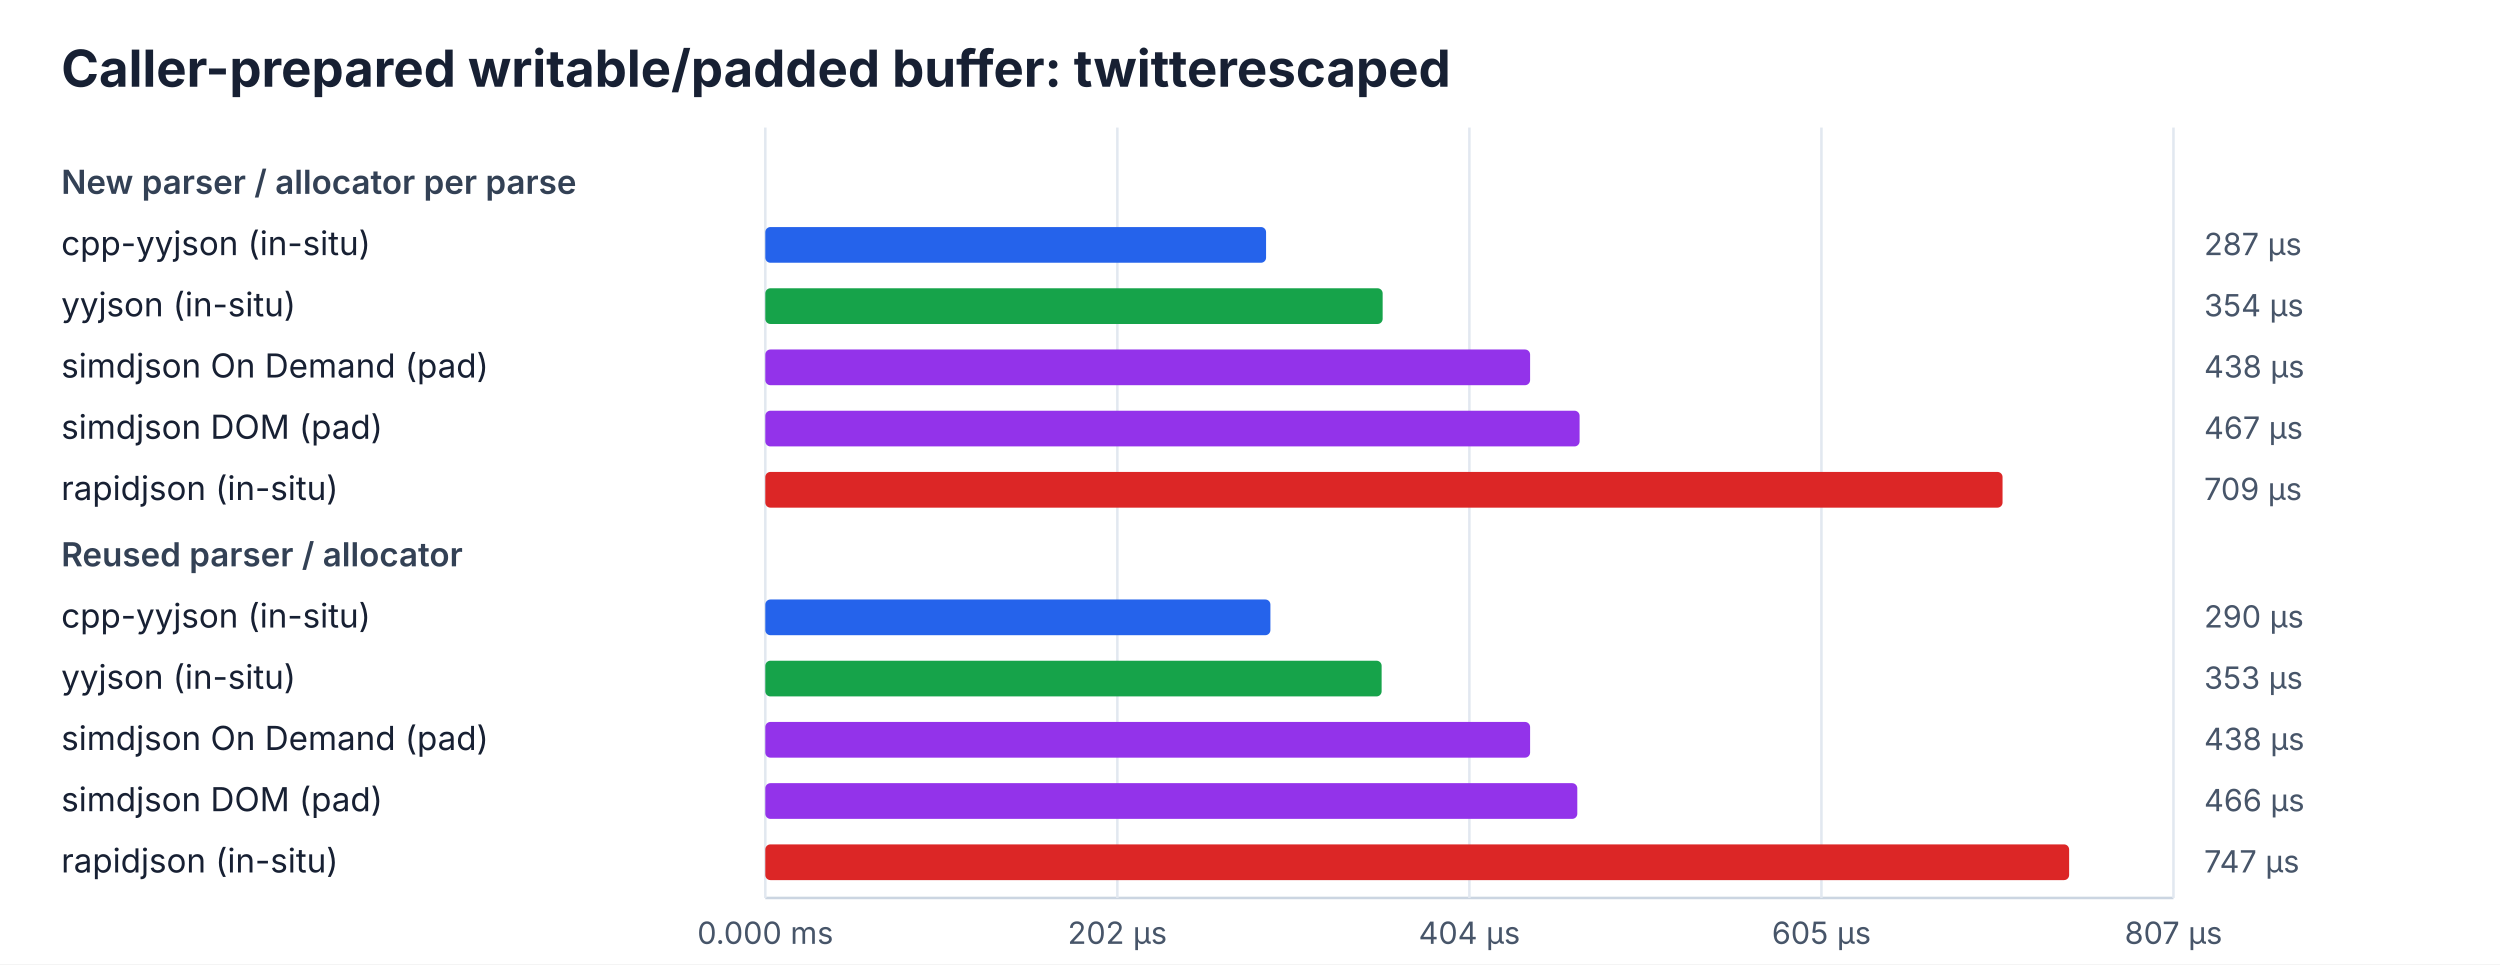
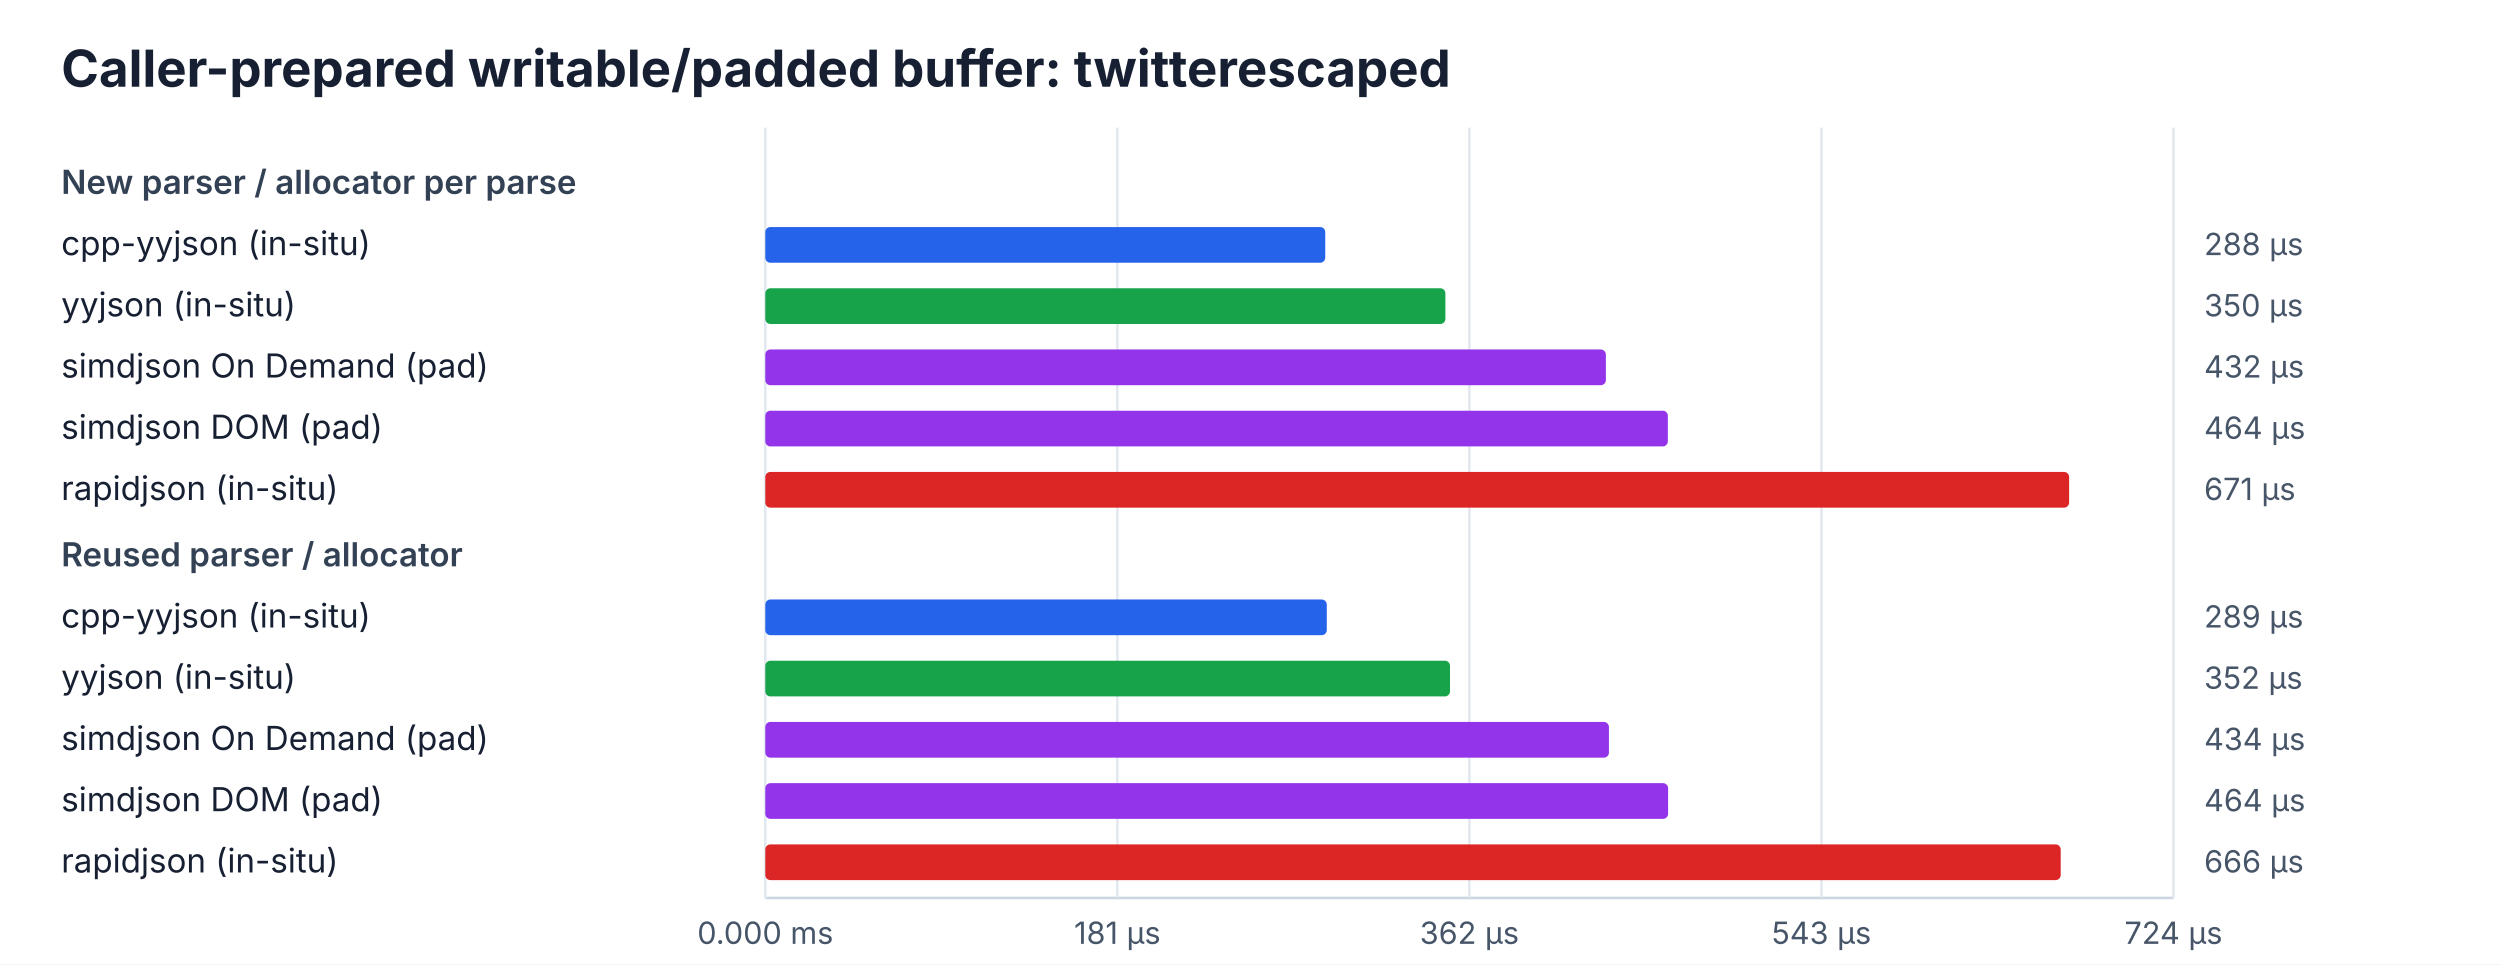
<svg xmlns="http://www.w3.org/2000/svg" width="980" height="378" viewBox="0 0 980 378">
  <rect width="100%" height="100%" fill="#ffffff" />
  <style>text{font-family:ui-sans-serif,system-ui,-apple-system,BlinkMacSystemFont,"Segoe UI",sans-serif;fill:#172033}.title{font-size:20px;font-weight:700}.heading{font-size:13px;font-weight:600;fill:#334155}.label{font-size:13px}.value{font-size:12px;fill:#475569}.axis{stroke:#cbd5e1;stroke-width:1}.grid{stroke:#e2e8f0;stroke-width:1}</style>
  <text x="24" y="34" class="title">Caller-prepared writable/padded buffer: twitterescaped</text>
  <line x1="300" y1="352" x2="852" y2="352" class="axis" />
  <line x1="300.0" y1="50" x2="300.0" y2="352" class="grid" />
  <text x="300.0" y="370" class="value" text-anchor="middle">0.000 ms</text>
  <line x1="438.0" y1="50" x2="438.0" y2="352" class="grid" />
-   <text x="438.0" y="370" class="value" text-anchor="middle">202 µs</text>
+   <text x="438.0" y="370" class="value" text-anchor="middle">181 µs</text>
  <line x1="576.0" y1="50" x2="576.0" y2="352" class="grid" />
-   <text x="576.0" y="370" class="value" text-anchor="middle">404 µs</text>
+   <text x="576.0" y="370" class="value" text-anchor="middle">362 µs</text>
  <line x1="714.0" y1="50" x2="714.0" y2="352" class="grid" />
-   <text x="714.0" y="370" class="value" text-anchor="middle">605 µs</text>
+   <text x="714.0" y="370" class="value" text-anchor="middle">543 µs</text>
  <line x1="852.0" y1="50" x2="852.0" y2="352" class="grid" />
-   <text x="852.0" y="370" class="value" text-anchor="middle">807 µs</text>
+   <text x="852.0" y="370" class="value" text-anchor="middle">724 µs</text>
  <text x="24" y="76" class="heading">New parser / allocator per parse</text>
  <text x="24" y="100" class="label">cpp-yyjson (in-situ)</text>
-   <rect x="300" y="89" width="196.3" height="14" rx="2" fill="#2563eb" />
-   <text x="864" y="100" class="value">287 µs</text>
+   <rect x="300" y="89" width="219.5" height="14" rx="2" fill="#2563eb" />
+   <text x="864" y="100" class="value">288 µs</text>
  <text x="24" y="124" class="label">yyjson (in-situ)</text>
-   <rect x="300" y="113" width="242.0" height="14" rx="2" fill="#16a34a" />
-   <text x="864" y="124" class="value">354 µs</text>
+   <rect x="300" y="113" width="266.6" height="14" rx="2" fill="#16a34a" />
+   <text x="864" y="124" class="value">350 µs</text>
  <text x="24" y="148" class="label">simdjson On Demand (pad)</text>
-   <rect x="300" y="137" width="299.8" height="14" rx="2" fill="#9333ea" />
-   <text x="864" y="148" class="value">438 µs</text>
+   <rect x="300" y="137" width="329.5" height="14" rx="2" fill="#9333ea" />
+   <text x="864" y="148" class="value">432 µs</text>
  <text x="24" y="172" class="label">simdjson DOM (pad)</text>
-   <rect x="300" y="161" width="319.2" height="14" rx="2" fill="#9333ea" />
-   <text x="864" y="172" class="value">467 µs</text>
+   <rect x="300" y="161" width="353.8" height="14" rx="2" fill="#9333ea" />
+   <text x="864" y="172" class="value">464 µs</text>
  <text x="24" y="196" class="label">rapidjson (in-situ)</text>
-   <rect x="300" y="185" width="485.0" height="14" rx="2" fill="#dc2626" />
-   <text x="864" y="196" class="value">709 µs</text>
+   <rect x="300" y="185" width="511.1" height="14" rx="2" fill="#dc2626" />
+   <text x="864" y="196" class="value">671 µs</text>
  <text x="24" y="222" class="heading">Reused parser / allocator</text>
  <text x="24" y="246" class="label">cpp-yyjson (in-situ)</text>
-   <rect x="300" y="235" width="198.0" height="14" rx="2" fill="#2563eb" />
-   <text x="864" y="246" class="value">290 µs</text>
+   <rect x="300" y="235" width="220.1" height="14" rx="2" fill="#2563eb" />
+   <text x="864" y="246" class="value">289 µs</text>
  <text x="24" y="270" class="label">yyjson (in-situ)</text>
-   <rect x="300" y="259" width="241.6" height="14" rx="2" fill="#16a34a" />
-   <text x="864" y="270" class="value">353 µs</text>
+   <rect x="300" y="259" width="268.4" height="14" rx="2" fill="#16a34a" />
+   <text x="864" y="270" class="value">352 µs</text>
  <text x="24" y="294" class="label">simdjson On Demand (pad)</text>
-   <rect x="300" y="283" width="299.8" height="14" rx="2" fill="#9333ea" />
-   <text x="864" y="294" class="value">438 µs</text>
+   <rect x="300" y="283" width="330.7" height="14" rx="2" fill="#9333ea" />
+   <text x="864" y="294" class="value">434 µs</text>
  <text x="24" y="318" class="label">simdjson DOM (pad)</text>
-   <rect x="300" y="307" width="318.3" height="14" rx="2" fill="#9333ea" />
-   <text x="864" y="318" class="value">466 µs</text>
+   <rect x="300" y="307" width="353.9" height="14" rx="2" fill="#9333ea" />
+   <text x="864" y="318" class="value">464 µs</text>
  <text x="24" y="342" class="label">rapidjson (in-situ)</text>
-   <rect x="300" y="331" width="511.1" height="14" rx="2" fill="#dc2626" />
-   <text x="864" y="342" class="value">747 µs</text>
+   <rect x="300" y="331" width="507.8" height="14" rx="2" fill="#dc2626" />
+   <text x="864" y="342" class="value">666 µs</text>
</svg>
